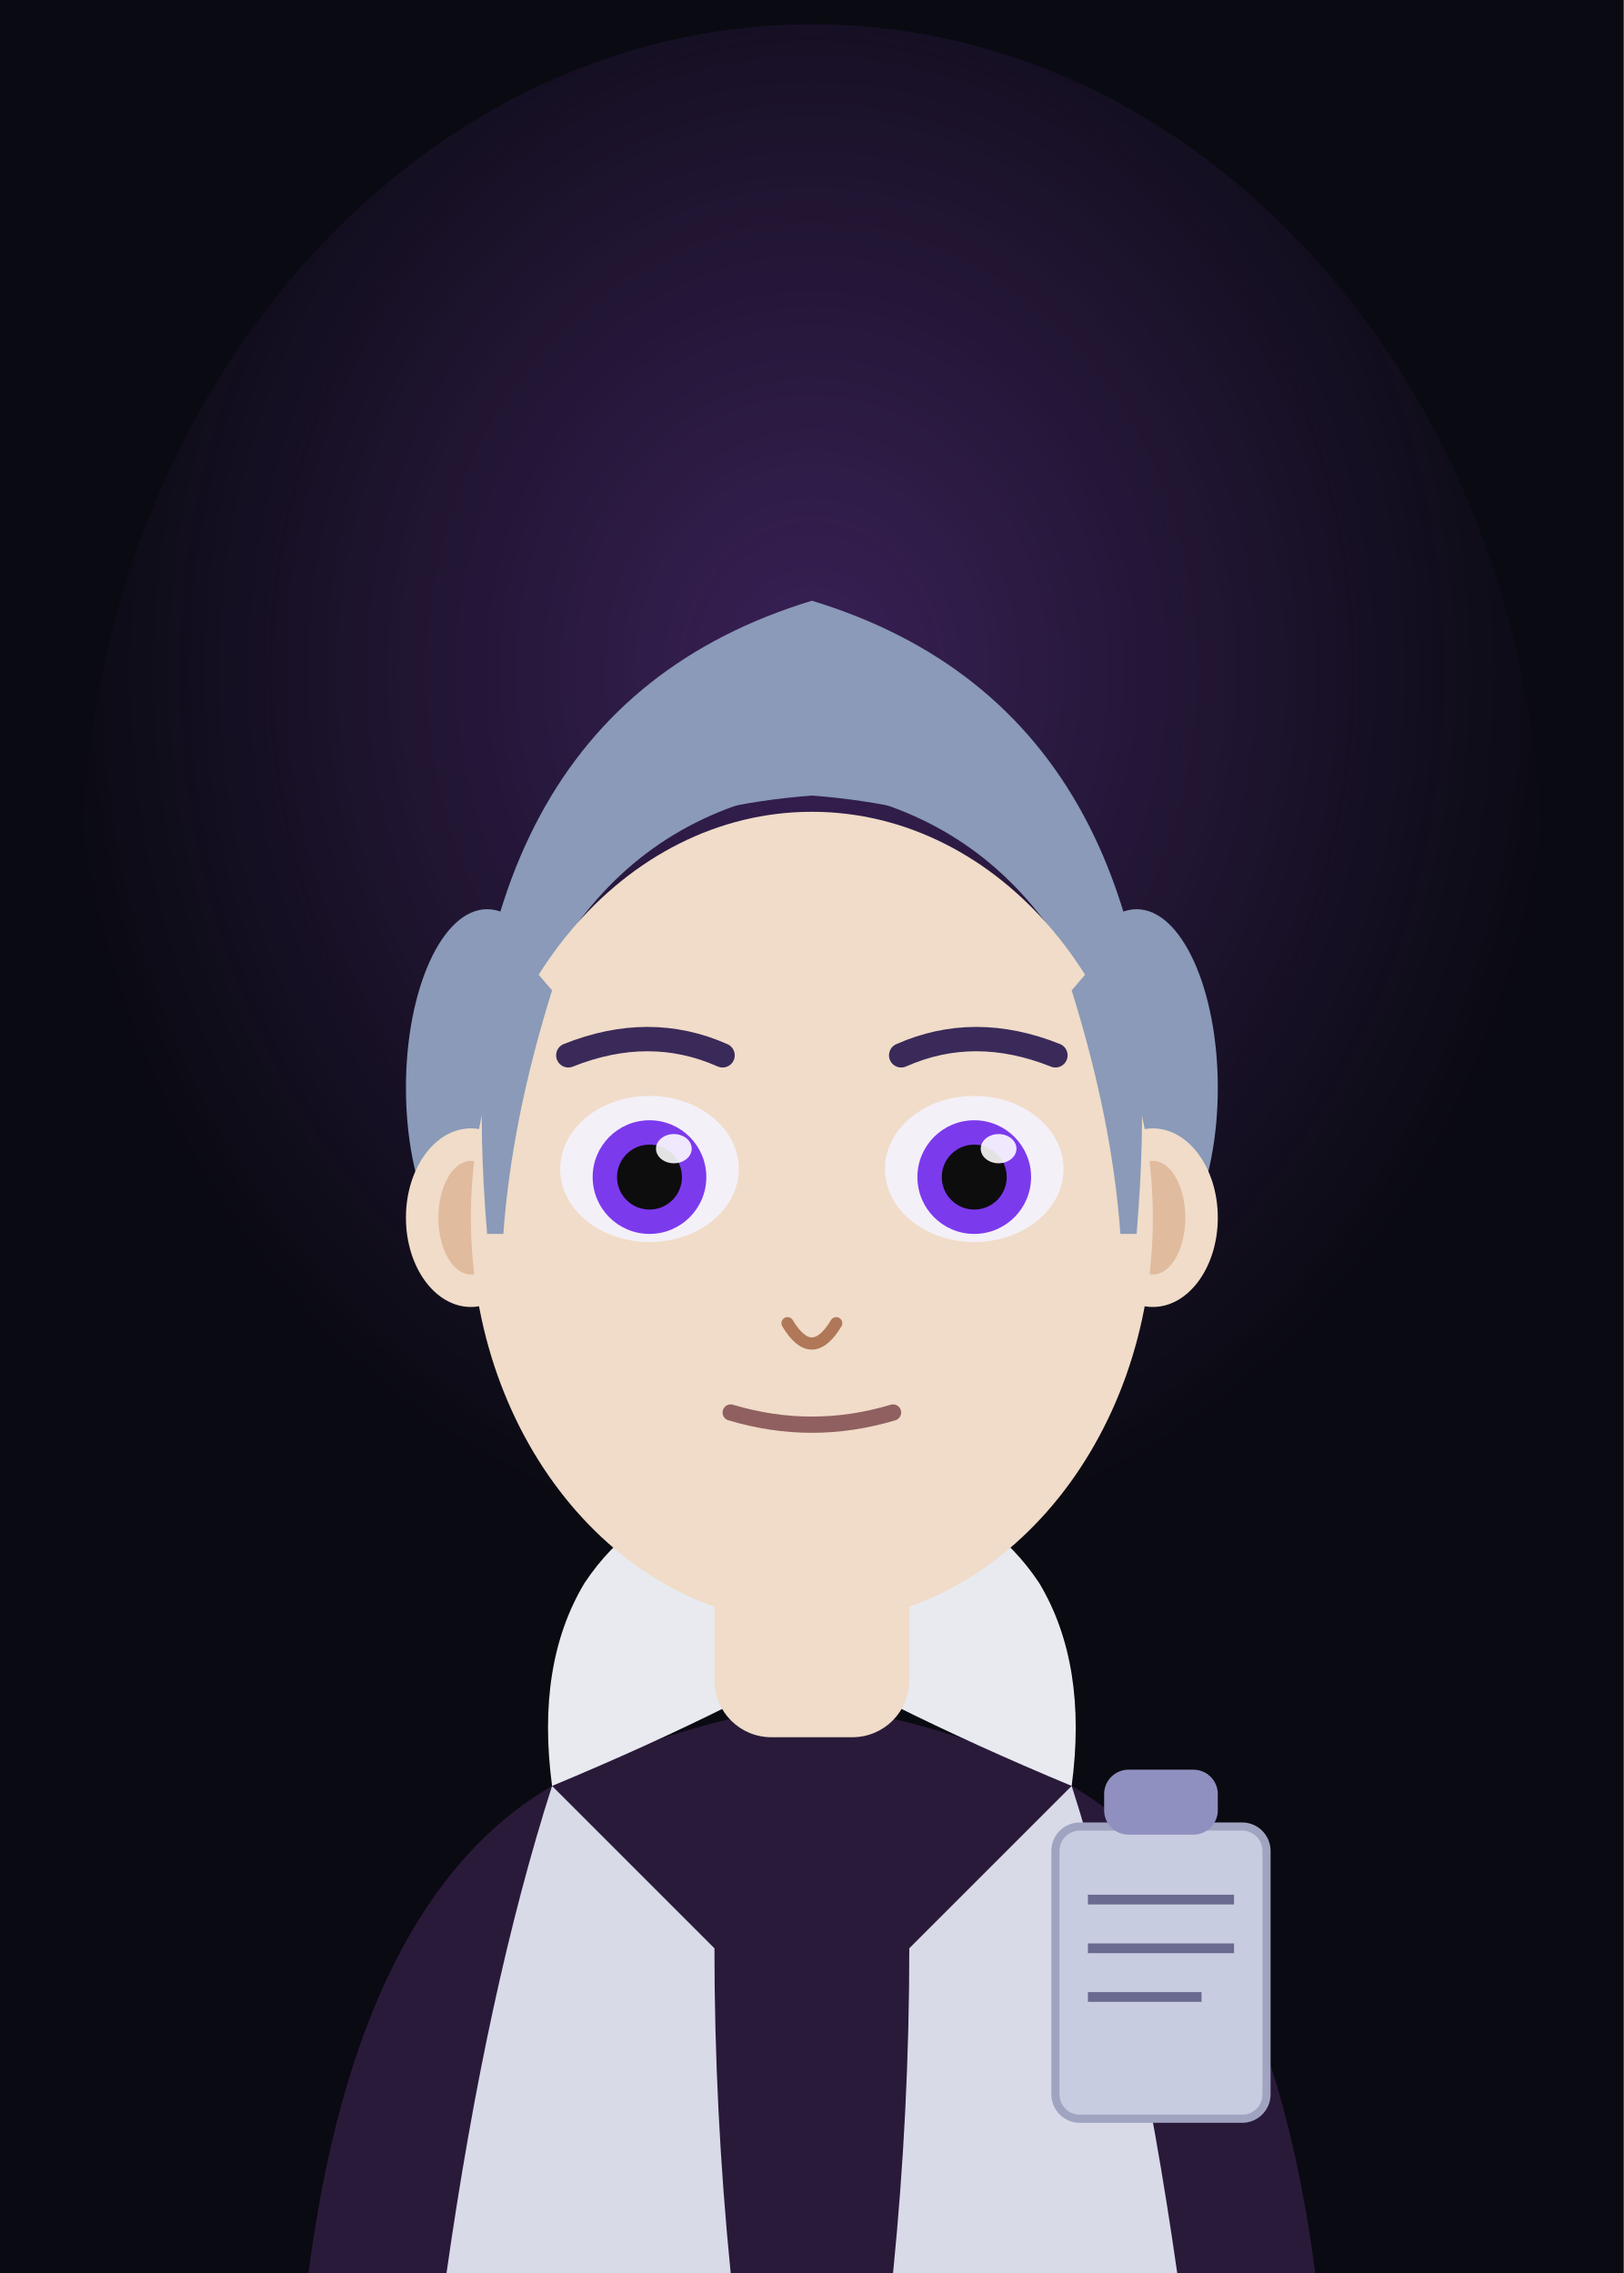
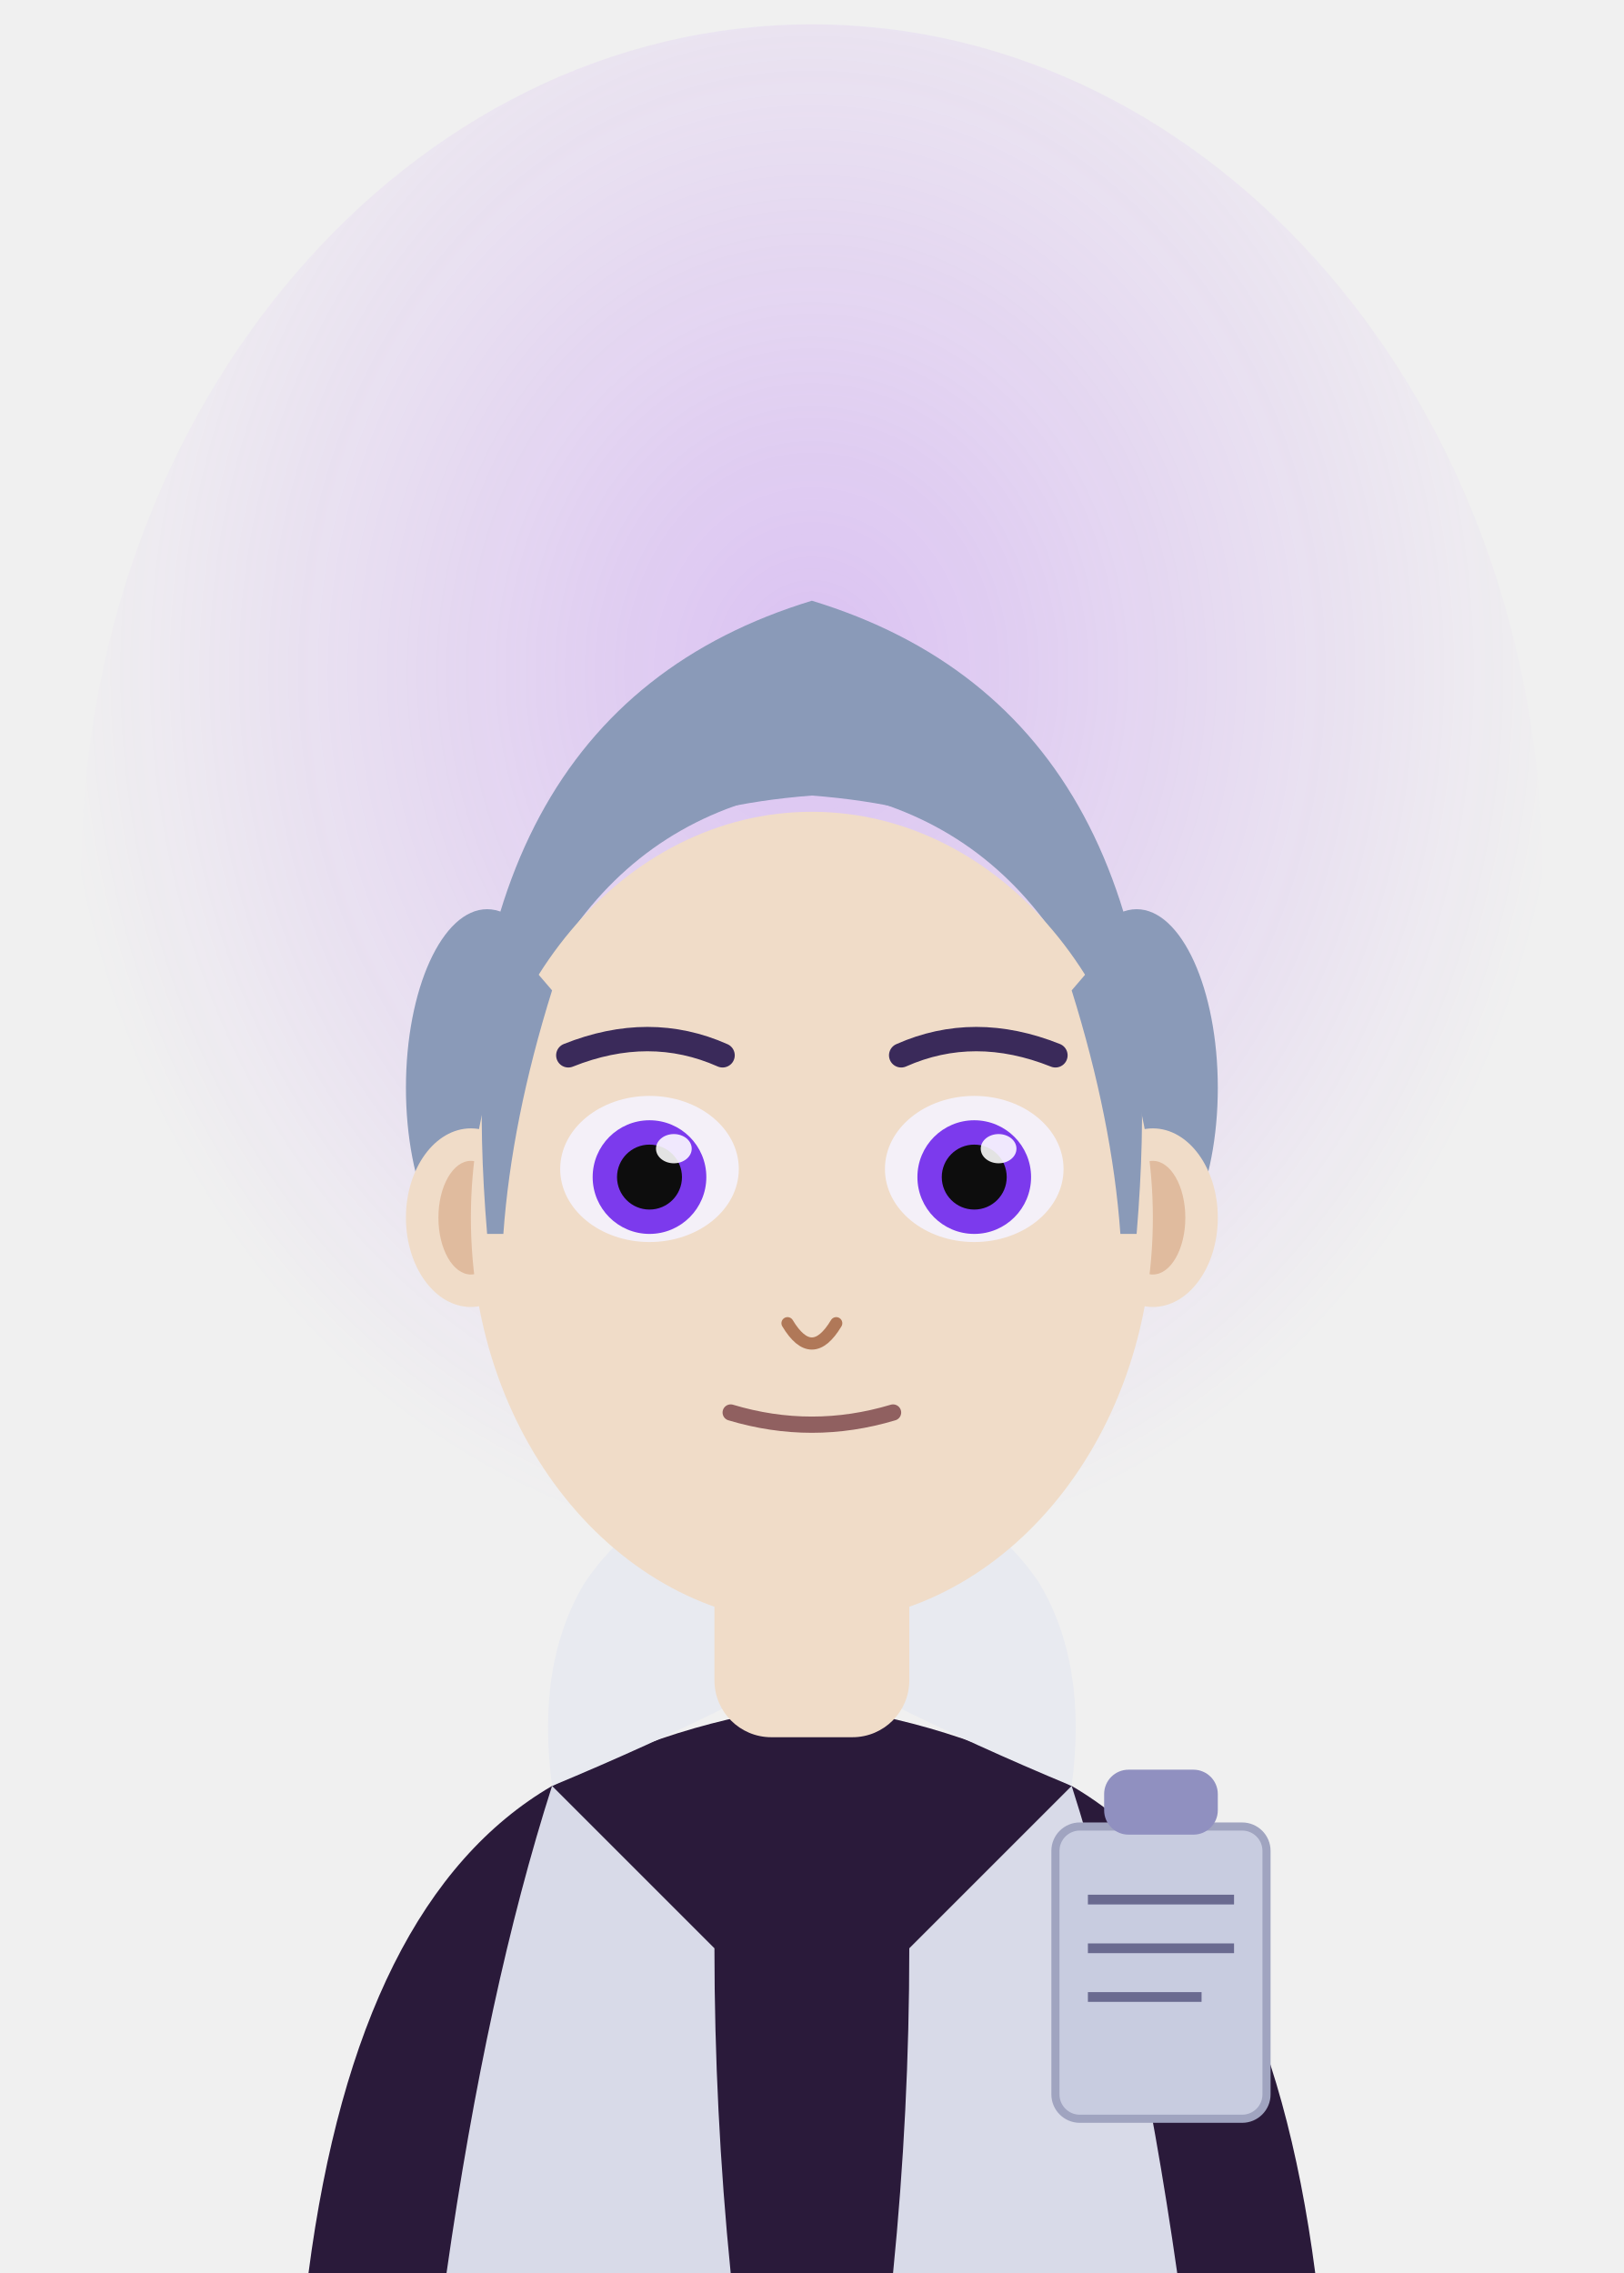
<svg xmlns="http://www.w3.org/2000/svg" viewBox="0 0 200 280">
  <defs>
    <radialGradient id="g" cx="50%" cy="38%" r="52%">
      <stop offset="0%" stop-color="#a855f7" stop-opacity="0.3" />
      <stop offset="100%" stop-color="#a855f7" stop-opacity="0" />
    </radialGradient>
  </defs>
-   <rect width="200" height="280" fill="#0a0a12" />
  <ellipse cx="100" cy="108" rx="90" ry="105" fill="url(#g)" />
  <path d="M38,280 Q44,234 68,220 Q83,212 100,210 Q117,212 132,220 Q156,234 162,280 Z" fill="#2a1a3a" />
  <path d="M68,220 Q66,205 72,195 Q78,186 88,184 L90,210 Q80,215 68,220 Z" fill="#e8eaf0" />
  <path d="M132,220 Q134,205 128,195 Q122,186 112,184 L110,210 Q120,215 132,220 Z" fill="#e8eaf0" />
  <path d="M68,220 Q60,245 55,280 L90,280 Q88,260 88,240 Z" fill="#d8dae8" />
  <path d="M132,220 Q140,245 145,280 L110,280 Q112,260 112,240 Z" fill="#d8dae8" />
  <rect x="130" y="225" width="26" height="36" rx="3" fill="#c8cce0" stroke="#a0a4c0" stroke-width="1" />
  <rect x="136" y="218" width="14" height="8" rx="3" fill="#9090c0" />
  <line x1="134" y1="234" x2="152" y2="234" stroke="#6a6a90" stroke-width="1.2" />
  <line x1="134" y1="240" x2="152" y2="240" stroke="#6a6a90" stroke-width="1.2" />
  <line x1="134" y1="246" x2="148" y2="246" stroke="#6a6a90" stroke-width="1.2" />
  <rect x="88" y="188" width="24" height="26" rx="7" fill="#f0dcc8" />
  <path d="M58,152 Q54,88 100,74 Q146,88 142,152 Q136,102 100,97 Q64,102 58,152 Z" fill="#8a9ab8" />
  <ellipse cx="60" cy="134" rx="10" ry="22" fill="#8a9ab8" />
  <ellipse cx="140" cy="134" rx="10" ry="22" fill="#8a9ab8" />
  <ellipse cx="58" cy="150" rx="8" ry="11" fill="#f0dcc8" />
  <ellipse cx="142" cy="150" rx="8" ry="11" fill="#f0dcc8" />
  <ellipse cx="58" cy="150" rx="4" ry="7" fill="#d4a07c" opacity="0.55" />
  <ellipse cx="142" cy="150" rx="4" ry="7" fill="#d4a07c" opacity="0.55" />
  <ellipse cx="100" cy="150" rx="42" ry="50" fill="#f0dcc8" />
  <path d="M62,115 Q68,92 100,84 Q132,92 138,115 Q126,100 100,98 Q74,100 62,115 Z" fill="#8a9ab8" />
  <path d="M60,152 Q58,128 62,115 L68,122 Q63,138 62,152 Z" fill="#8a9ab8" />
  <path d="M140,152 Q142,128 138,115 L132,122 Q137,138 138,152 Z" fill="#8a9ab8" />
  <ellipse cx="80" cy="144" rx="11" ry="9" fill="#f4f0f8" />
  <ellipse cx="80" cy="145" rx="7" ry="7" fill="#7c3aed" />
  <ellipse cx="80" cy="145" rx="4" ry="4" fill="#0d0d0d" />
  <ellipse cx="83" cy="141.5" rx="2.2" ry="1.8" fill="white" opacity="0.88" />
  <ellipse cx="120" cy="144" rx="11" ry="9" fill="#f4f0f8" />
  <ellipse cx="120" cy="145" rx="7" ry="7" fill="#7c3aed" />
  <ellipse cx="120" cy="145" rx="4" ry="4" fill="#0d0d0d" />
  <ellipse cx="123" cy="141.5" rx="2.2" ry="1.8" fill="white" opacity="0.88" />
  <path d="M70,130 Q80,126 89,130" stroke="#3a2a5a" stroke-width="3" fill="none" stroke-linecap="round" />
  <path d="M111,130 Q120,126 130,130" stroke="#3a2a5a" stroke-width="3" fill="none" stroke-linecap="round" />
  <path d="M97,163 Q100,168 103,163" stroke="#b07858" stroke-width="1.5" fill="none" stroke-linecap="round" />
  <path d="M90,174 Q100,177 110,174" stroke="#906060" stroke-width="2" fill="none" stroke-linecap="round" />
</svg>
